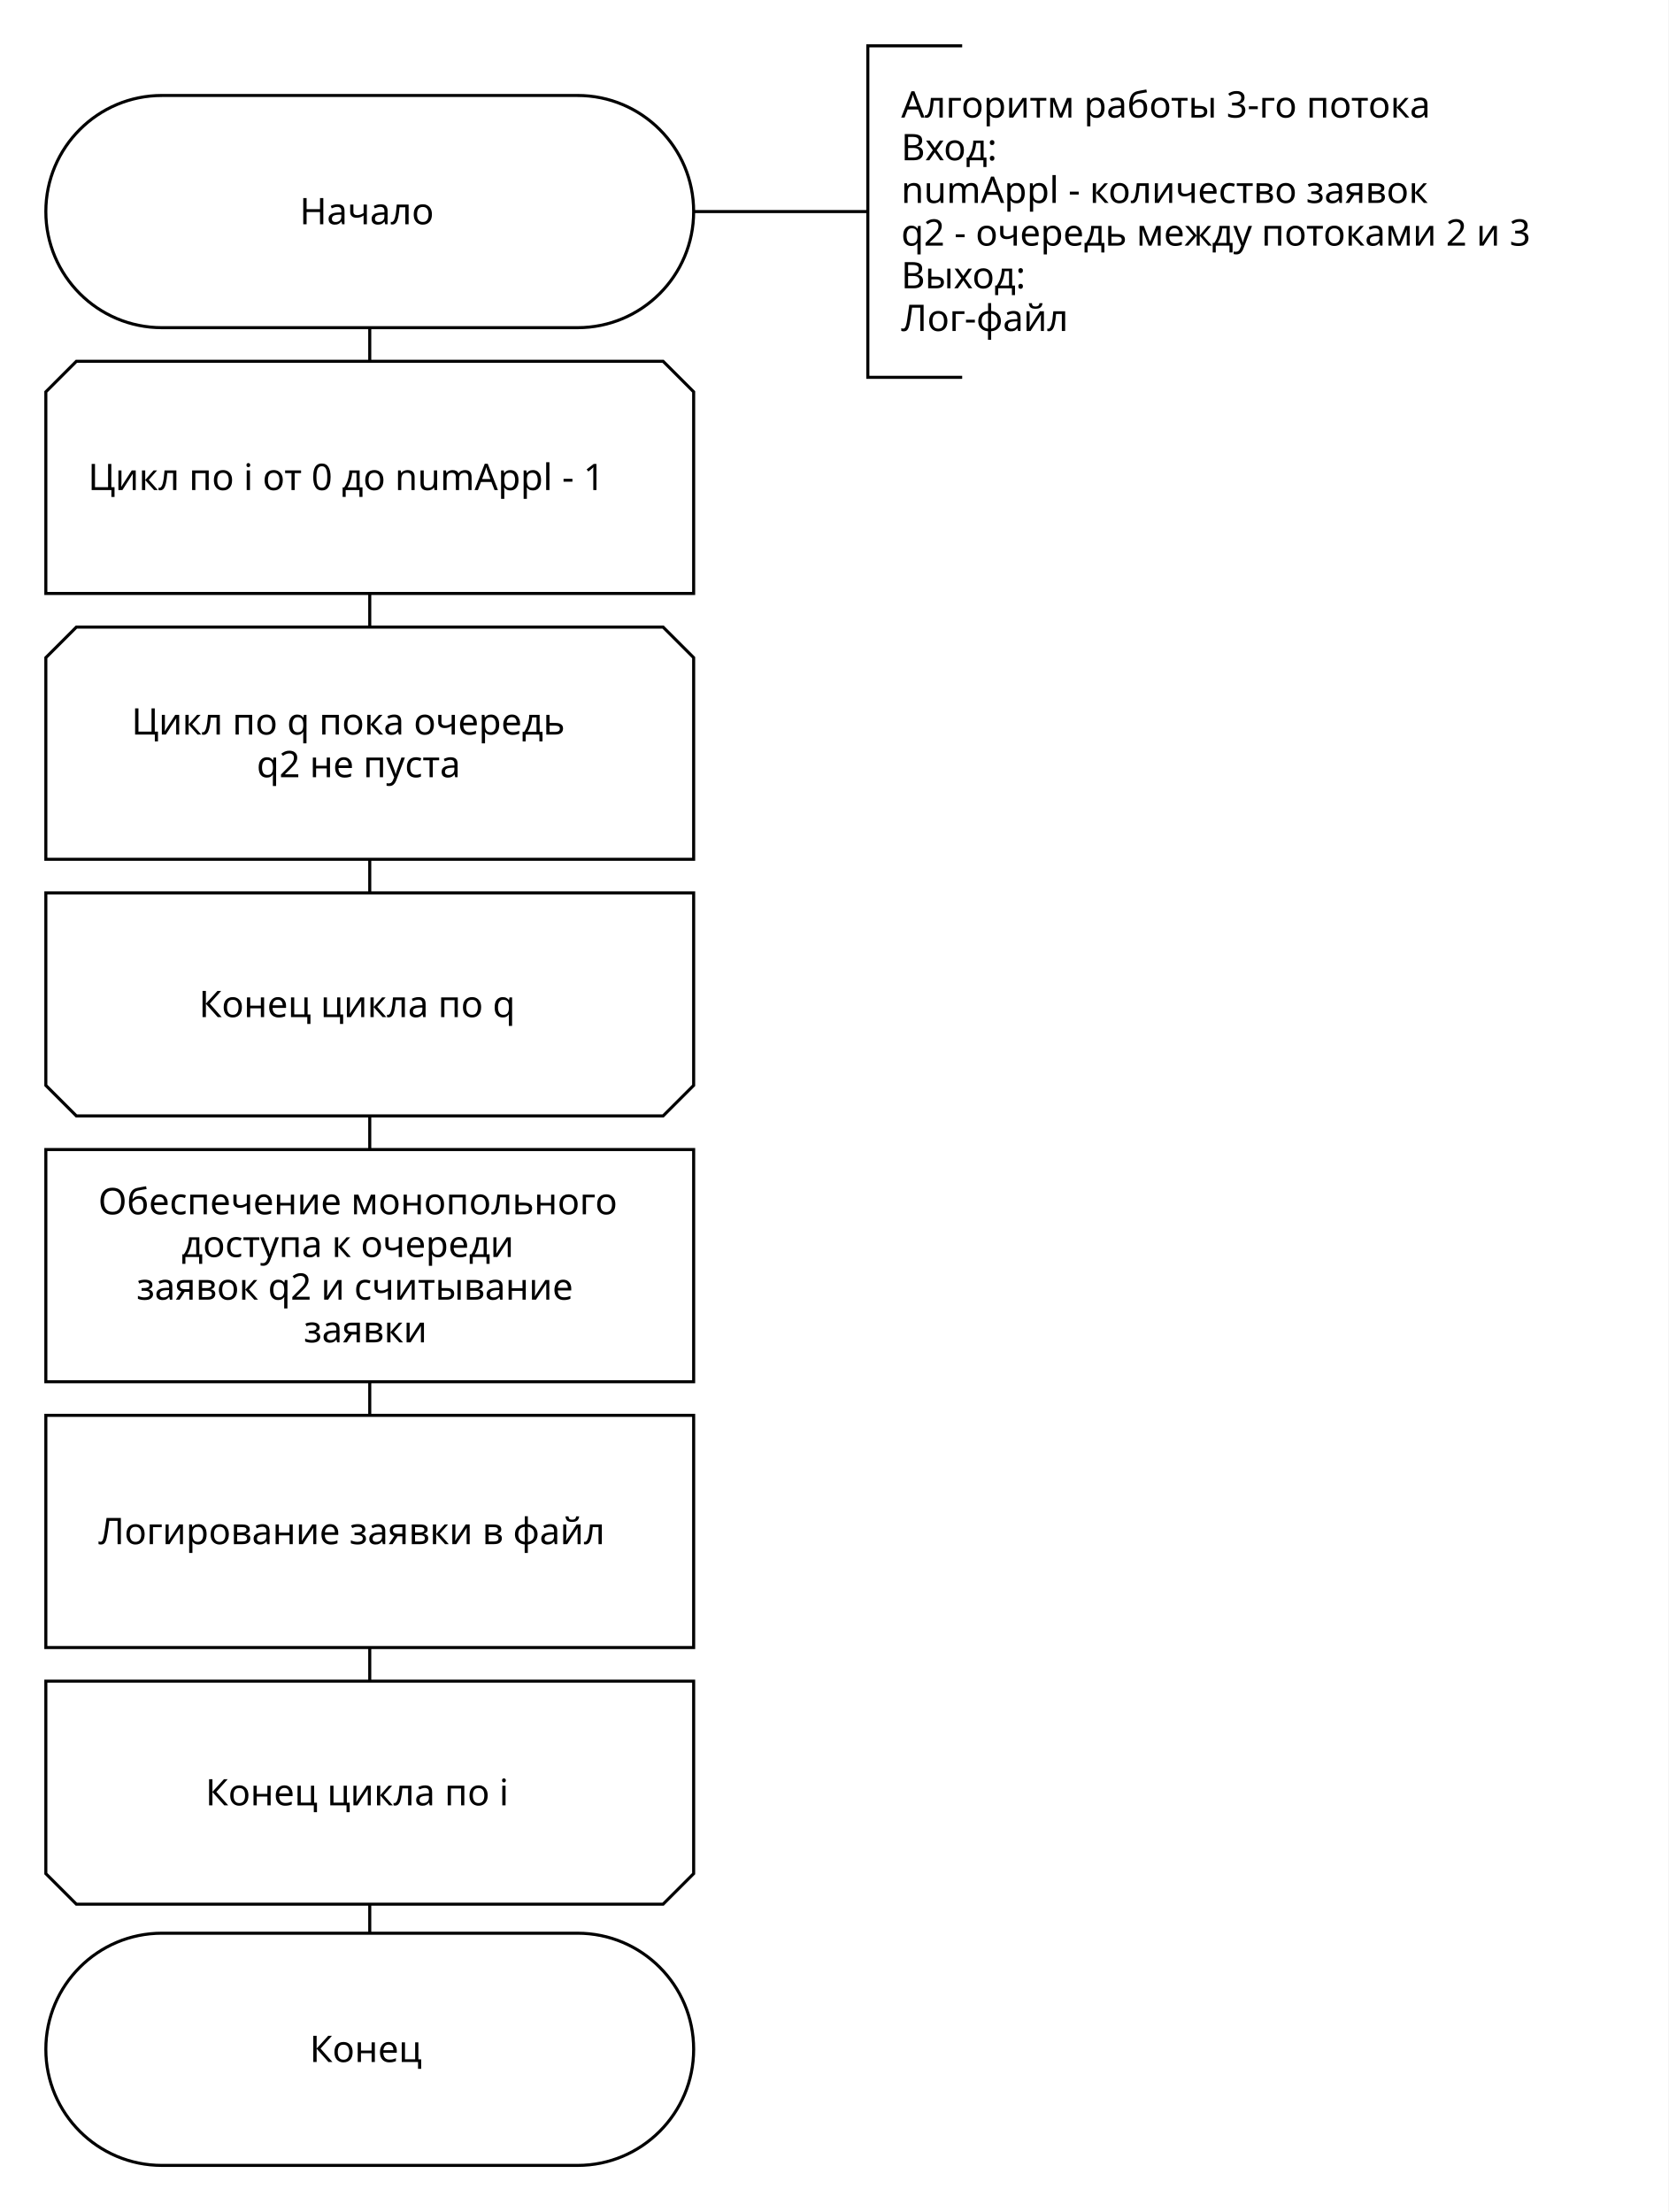
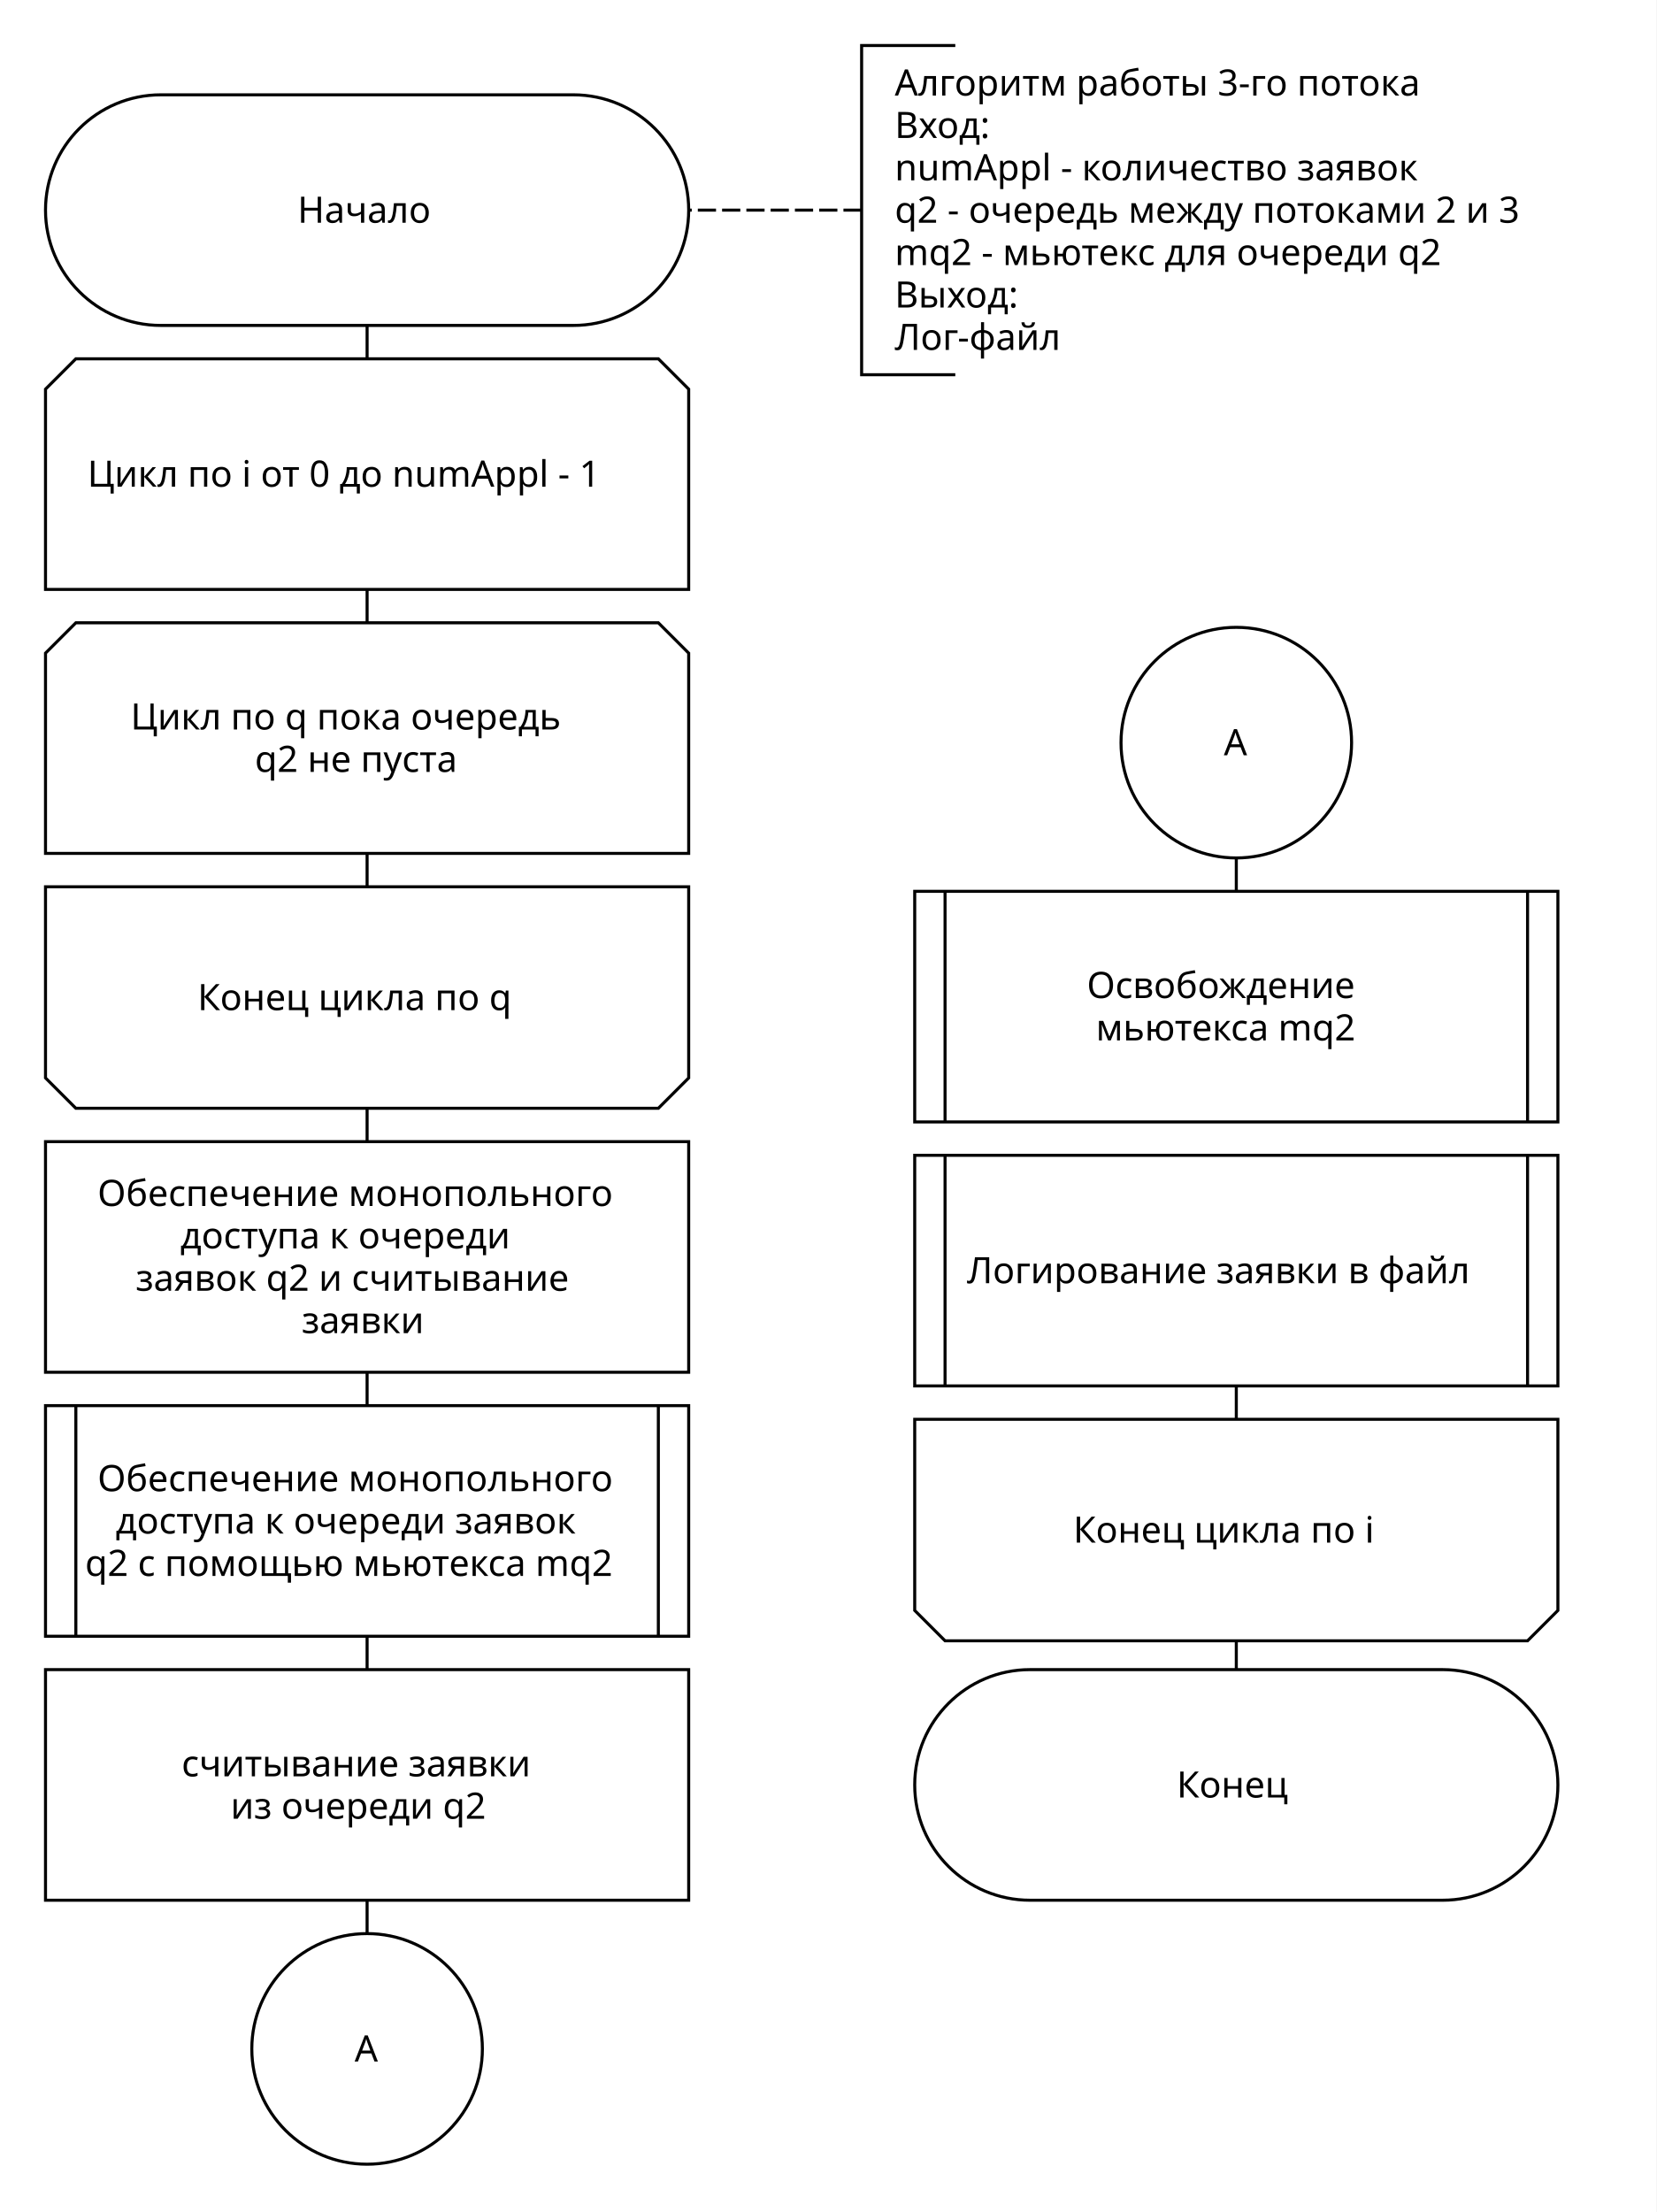
- <svg xmlns="http://www.w3.org/2000/svg" fill-opacity="1" color-rendering="auto" color-interpolation="auto" text-rendering="auto" stroke="black" stroke-linecap="square" width="546" stroke-miterlimit="10" shape-rendering="auto" stroke-opacity="1" fill="black" stroke-dasharray="none" font-weight="normal" stroke-width="1" height="724" font-family="'Dialog'" font-style="normal" stroke-linejoin="miter" font-size="12px" stroke-dashoffset="0" image-rendering="auto">
+ <svg xmlns="http://www.w3.org/2000/svg" fill-opacity="1" color-rendering="auto" color-interpolation="auto" text-rendering="auto" stroke="black" stroke-linecap="square" width="546" stroke-miterlimit="10" shape-rendering="auto" stroke-opacity="1" fill="black" stroke-dasharray="none" font-weight="normal" stroke-width="1" height="729" font-family="'Dialog'" font-style="normal" stroke-linejoin="miter" font-size="12px" stroke-dashoffset="0" image-rendering="auto">
  <defs id="genericDefs" />
  <g>
    <defs id="defs1">
      <clipPath clipPathUnits="userSpaceOnUse" id="clipPath1">
-         <path d="M0 0 L546 0 L546 724 L0 724 L0 0 Z" />
+         <path d="M0 0 L546 0 L546 729 L0 729 L0 0 Z" />
      </clipPath>
      <clipPath clipPathUnits="userSpaceOnUse" id="clipPath2">
-         <path d="M590 174 L1136 174 L1136 898 L590 898 L590 174 Z" />
+         <path d="M590 174 L1136 174 L1136 903 L590 903 L590 174 Z" />
      </clipPath>
    </defs>
    <g fill="white" text-rendering="geometricPrecision" shape-rendering="geometricPrecision" transform="translate(-590,-174)" stroke="white">
-       <rect x="590" width="546" height="724" y="174" clip-path="url(#clipPath2)" stroke="none" />
+       <rect x="590" width="546" height="729" y="174" clip-path="url(#clipPath2)" stroke="none" />
    </g>
    <g text-rendering="geometricPrecision" stroke-miterlimit="1.45" shape-rendering="geometricPrecision" transform="matrix(1,0,0,1,-590,-174)" stroke-linecap="butt">
      <rect x="605" y="205.25" clip-path="url(#clipPath2)" fill="none" width="212" rx="38" ry="38" height="76" />
      <text x="688.084" xml:space="preserve" y="247.404" clip-path="url(#clipPath2)" font-family="sans-serif" stroke="none">Начало</text>
    </g>
    <g text-rendering="geometricPrecision" stroke-miterlimit="1.45" shape-rendering="geometricPrecision" transform="matrix(1,0,0,1,-590,-174)" stroke-linecap="butt">
      <path fill="none" d="M904.875 189 L874 189 L874 297.5 L904.875 297.5" clip-path="url(#clipPath2)" />
-       <text x="884.924" xml:space="preserve" y="212.482" clip-path="url(#clipPath2)" font-family="sans-serif" stroke="none">Алгоритм работы 3-го потока</text>
-       <text x="884.924" xml:space="preserve" y="226.451" clip-path="url(#clipPath2)" font-family="sans-serif" stroke="none">Вход:</text>
-       <text x="884.924" xml:space="preserve" y="240.42" clip-path="url(#clipPath2)" font-family="sans-serif" stroke="none">numAppl - количество заявок</text>
-       <text x="884.924" xml:space="preserve" y="254.389" clip-path="url(#clipPath2)" font-family="sans-serif" stroke="none">q2 - очередь между потоками 2 и 3</text>
-       <text x="884.924" xml:space="preserve" y="268.357" clip-path="url(#clipPath2)" font-family="sans-serif" stroke="none">Выход:</text>
-       <text x="884.924" xml:space="preserve" y="282.326" clip-path="url(#clipPath2)" font-family="sans-serif" stroke="none">Лог-файл </text>
+       <text x="884.924" xml:space="preserve" y="205.498" clip-path="url(#clipPath2)" font-family="sans-serif" stroke="none">Алгоритм работы 3-го потока</text>
+       <text x="884.924" xml:space="preserve" y="219.467" clip-path="url(#clipPath2)" font-family="sans-serif" stroke="none">Вход:</text>
+       <text x="884.924" xml:space="preserve" y="233.435" clip-path="url(#clipPath2)" font-family="sans-serif" stroke="none">numAppl - количество заявок</text>
+       <text x="884.924" xml:space="preserve" y="247.404" clip-path="url(#clipPath2)" font-family="sans-serif" stroke="none">q2 - очередь между потоками 2 и 3</text>
+       <text x="884.924" xml:space="preserve" y="261.373" clip-path="url(#clipPath2)" font-family="sans-serif" stroke="none">mq2 - мьютекс для очереди q2</text>
+       <text x="884.924" xml:space="preserve" y="275.342" clip-path="url(#clipPath2)" font-family="sans-serif" stroke="none">Выход:</text>
+       <text x="884.924" xml:space="preserve" y="289.31" clip-path="url(#clipPath2)" font-family="sans-serif" stroke="none">Лог-файл </text>
    </g>
    <g text-rendering="geometricPrecision" stroke-miterlimit="1.45" shape-rendering="geometricPrecision" transform="matrix(1,0,0,1,-590,-174)" stroke-linecap="butt">
      <path fill="none" d="M615 292.25 L807 292.25 L817 302.25 L817 368.25 L605 368.25 L605 302.25 Z" clip-path="url(#clipPath2)" />
      <text x="618.841" xml:space="preserve" y="334.404" clip-path="url(#clipPath2)" font-family="sans-serif" stroke="none">Цикл по i от 0 до numAppl - 1</text>
    </g>
    <g text-rendering="geometricPrecision" stroke-miterlimit="1.45" shape-rendering="geometricPrecision" transform="matrix(1,0,0,1,-590,-174)" stroke-linecap="butt">
-       <rect x="605" y="806.75" clip-path="url(#clipPath2)" fill="none" width="212" rx="38" ry="38" height="76" />
-       <text x="691.371" xml:space="preserve" y="848.904" clip-path="url(#clipPath2)" font-family="sans-serif" stroke="none">Конец</text>
+       <rect x="891.5" y="724.25" clip-path="url(#clipPath2)" fill="none" width="212" rx="38" ry="38" height="76" />
+       <text x="977.871" xml:space="preserve" y="766.404" clip-path="url(#clipPath2)" font-family="sans-serif" stroke="none">Конец</text>
    </g>
    <g text-rendering="geometricPrecision" stroke-miterlimit="1.45" shape-rendering="geometricPrecision" transform="matrix(1,0,0,1,-590,-174)" stroke-linecap="butt">
-       <path fill="none" d="M605 724.25 L817 724.25 L817 787.25 L807 797.25 L615 797.25 L605 787.25 Z" clip-path="url(#clipPath2)" />
-       <text x="657.269" xml:space="preserve" y="764.904" clip-path="url(#clipPath2)" font-family="sans-serif" stroke="none">Конец цикла по i</text>
+       <path fill="none" d="M891.5 641.75 L1103.5 641.75 L1103.5 704.75 L1093.5 714.75 L901.5 714.75 L891.5 704.75 Z" clip-path="url(#clipPath2)" />
+       <text x="943.769" xml:space="preserve" y="682.404" clip-path="url(#clipPath2)" font-family="sans-serif" stroke="none">Конец цикла по i</text>
    </g>
    <g text-rendering="geometricPrecision" stroke-miterlimit="1.45" shape-rendering="geometricPrecision" transform="matrix(1,0,0,1,-590,-174)" stroke-linecap="butt">
      <path fill="none" d="M615 379.25 L807 379.25 L817 389.25 L817 455.25 L605 455.25 L605 389.25 Z" clip-path="url(#clipPath2)" />
      <text x="633.059" xml:space="preserve" y="414.42" clip-path="url(#clipPath2)" font-family="sans-serif" stroke="none">Цикл по q пока очередь </text>
      <text x="674.001" xml:space="preserve" y="428.389" clip-path="url(#clipPath2)" font-family="sans-serif" stroke="none">q2 не пуста</text>
    </g>
    <g text-rendering="geometricPrecision" stroke-miterlimit="1.45" shape-rendering="geometricPrecision" transform="matrix(1,0,0,1,-590,-174)" stroke-linecap="butt">
      <path fill="none" d="M605 466.25 L817 466.25 L817 529.25 L807 539.25 L615 539.25 L605 529.25 Z" clip-path="url(#clipPath2)" />
      <text x="655.128" xml:space="preserve" y="506.904" clip-path="url(#clipPath2)" font-family="sans-serif" stroke="none">Конец цикла по q</text>
    </g>
    <g text-rendering="geometricPrecision" stroke-miterlimit="1.45" shape-rendering="geometricPrecision" transform="matrix(1,0,0,1,-590,-174)" stroke-linecap="butt">
      <path fill="none" d="M605 550.25 L817 550.25 L817 626.25 L605 626.25 Z" clip-path="url(#clipPath2)" />
      <text x="622.143" xml:space="preserve" y="571.451" clip-path="url(#clipPath2)" font-family="sans-serif" stroke="none">Обеспечение монопольного</text>
      <text x="649.436" xml:space="preserve" y="585.42" clip-path="url(#clipPath2)" font-family="sans-serif" stroke="none">доступа к очереди </text>
      <text x="634.743" xml:space="preserve" y="599.389" clip-path="url(#clipPath2)" font-family="sans-serif" stroke="none">заявок q2 и считывание</text>
      <text x="689.464" xml:space="preserve" y="613.357" clip-path="url(#clipPath2)" font-family="sans-serif" stroke="none">заявки</text>
    </g>
    <g text-rendering="geometricPrecision" stroke-miterlimit="1.45" shape-rendering="geometricPrecision" transform="matrix(1,0,0,1,-590,-174)" stroke-linecap="butt">
-       <path fill="none" d="M605 637.25 L817 637.25 L817 713.25 L605 713.25 Z" clip-path="url(#clipPath2)" />
-       <text x="622.225" xml:space="preserve" y="679.404" clip-path="url(#clipPath2)" font-family="sans-serif" stroke="none">Логирование заявки в файл</text>
+       <rect fill="none" x="891.5" width="212" height="76" y="554.75" clip-path="url(#clipPath2)" />
+       <path fill="none" d="M901.5 554.75 L901.5 630.75 M1093.5 554.75 L1093.5 630.75 M901.5 554.75 Z" clip-path="url(#clipPath2)" />
+       <text x="908.725" xml:space="preserve" y="596.904" clip-path="url(#clipPath2)" font-family="sans-serif" stroke="none">Логирование заявки в файл</text>
    </g>
    <g text-rendering="geometricPrecision" stroke-miterlimit="1.45" shape-rendering="geometricPrecision" transform="matrix(1,0,0,1,-590,-174)" stroke-linecap="butt">
+       <path fill="none" d="M605 724.25 L817 724.25 L817 800.25 L605 800.25 Z" clip-path="url(#clipPath2)" />
+       <text x="649.855" xml:space="preserve" y="759.42" clip-path="url(#clipPath2)" font-family="sans-serif" stroke="none">считывание заявки</text>
+       <text x="666.015" xml:space="preserve" y="773.389" clip-path="url(#clipPath2)" font-family="sans-serif" stroke="none">из очереди q2</text>
+     </g>
+     <g text-rendering="geometricPrecision" stroke-miterlimit="1.45" shape-rendering="geometricPrecision" transform="matrix(1,0,0,1,-590,-174)" stroke-linecap="butt">
+       <rect fill="none" x="605" width="212" height="76" y="637.25" clip-path="url(#clipPath2)" />
+       <path fill="none" d="M615 637.25 L615 713.25 M807 637.25 L807 713.25 M615 637.25 Z" clip-path="url(#clipPath2)" />
+       <text x="622.143" xml:space="preserve" y="665.436" clip-path="url(#clipPath2)" font-family="sans-serif" stroke="none">Обеспечение монопольного</text>
+       <text x="628.128" xml:space="preserve" y="679.404" clip-path="url(#clipPath2)" font-family="sans-serif" stroke="none">доступа к очереди заявок</text>
+       <text x="618.047" xml:space="preserve" y="693.373" clip-path="url(#clipPath2)" font-family="sans-serif" stroke="none">q2 с помощью мьютекса mq2</text>
+     </g>
+     <g text-rendering="geometricPrecision" stroke-miterlimit="1.45" shape-rendering="geometricPrecision" transform="matrix(1,0,0,1,-590,-174)" stroke-linecap="butt">
+       <rect fill="none" x="891.5" width="212" height="76" y="467.75" clip-path="url(#clipPath2)" />
+       <path fill="none" d="M901.5 467.75 L901.5 543.75 M1093.5 467.75 L1093.5 543.75 M901.5 467.75 Z" clip-path="url(#clipPath2)" />
+       <text x="948.234" xml:space="preserve" y="502.92" clip-path="url(#clipPath2)" font-family="sans-serif" stroke="none">Освобождение </text>
+       <text x="951.223" xml:space="preserve" y="516.889" clip-path="url(#clipPath2)" font-family="sans-serif" stroke="none">мьютекса mq2</text>
+     </g>
+     <g text-rendering="geometricPrecision" stroke-miterlimit="1.45" shape-rendering="geometricPrecision" transform="matrix(1,0,0,1,-590,-174)" stroke-linecap="butt">
+       <circle fill="none" r="38" clip-path="url(#clipPath2)" cx="711" cy="849.25" />
+       <text x="706.895" xml:space="preserve" y="853.404" clip-path="url(#clipPath2)" font-family="sans-serif" stroke="none">A</text>
+     </g>
+     <g text-rendering="geometricPrecision" stroke-miterlimit="1.45" shape-rendering="geometricPrecision" transform="matrix(1,0,0,1,-590,-174)" stroke-linecap="butt">
+       <circle fill="none" r="38" clip-path="url(#clipPath2)" cx="997.5" cy="418.75" />
+       <text x="993.395" xml:space="preserve" y="422.904" clip-path="url(#clipPath2)" font-family="sans-serif" stroke="none">A</text>
+     </g>
+     <g text-rendering="geometricPrecision" stroke-miterlimit="1.45" stroke-dasharray="6,2" shape-rendering="geometricPrecision" transform="matrix(1,0,0,1,-590,-174)" stroke-linecap="butt">
      <path fill="none" d="M874.01 243.25 L816.98 243.25" clip-path="url(#clipPath2)" />
    </g>
    <g text-rendering="geometricPrecision" stroke-miterlimit="1.45" shape-rendering="geometricPrecision" transform="matrix(1,0,0,1,-590,-174)" stroke-linecap="butt">
      <path fill="none" d="M711 281.27 L711 292.224" clip-path="url(#clipPath2)" />
-       <path fill="none" d="M711 797.213 L711 806.73" clip-path="url(#clipPath2)" />
+       <path fill="none" d="M997.5 714.713 L997.5 724.23" clip-path="url(#clipPath2)" />
      <path fill="none" d="M711 368.27 L711 379.224" clip-path="url(#clipPath2)" />
      <path fill="none" d="M711 455.283 L711 466.269" clip-path="url(#clipPath2)" />
      <path fill="none" d="M711 539.279 L711 550.231" clip-path="url(#clipPath2)" />
+       <path fill="none" d="M997.5 641.721 L997.5 630.769" clip-path="url(#clipPath2)" />
      <path fill="none" d="M711 626.27 L711 637.224" clip-path="url(#clipPath2)" />
-       <path fill="none" d="M711 713.283 L711 724.269" clip-path="url(#clipPath2)" />
+       <path fill="none" d="M711 713.27 L711 724.224" clip-path="url(#clipPath2)" />
+       <path fill="none" d="M711 800.27 L711 811.224" clip-path="url(#clipPath2)" />
+       <path fill="none" d="M997.5 456.77 L997.5 467.724" clip-path="url(#clipPath2)" />
    </g>
  </g>
</svg>
